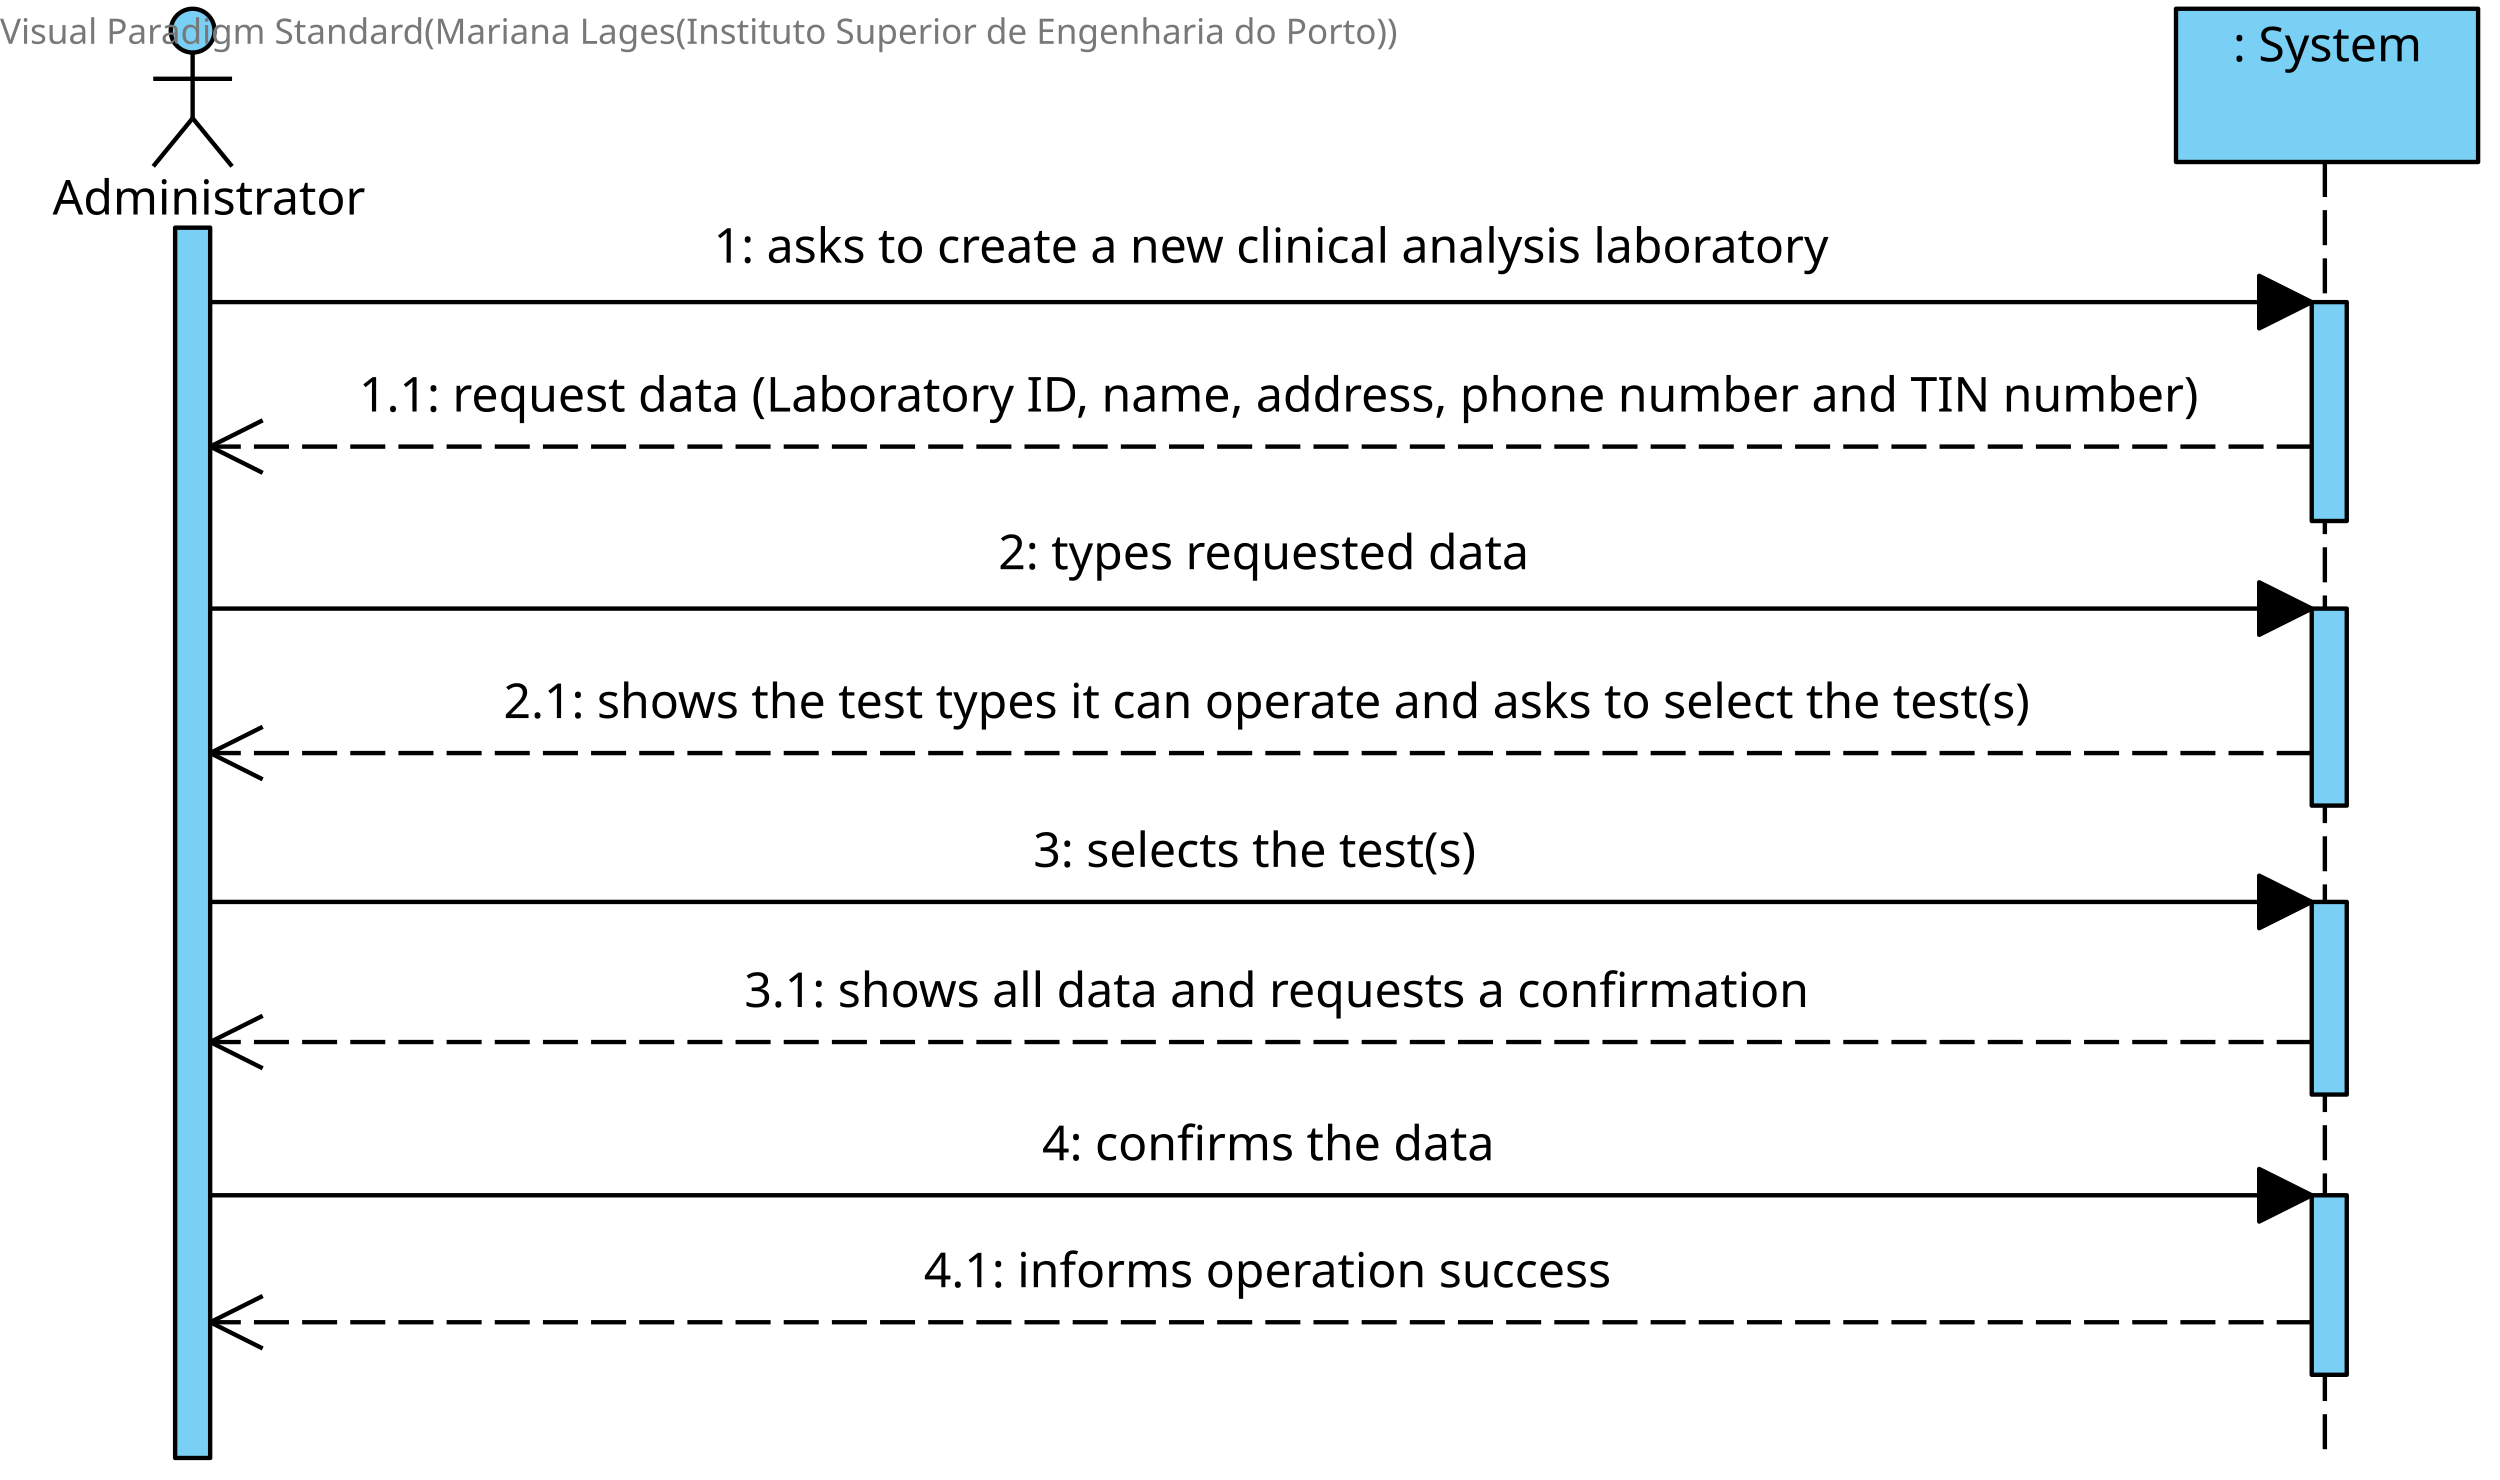
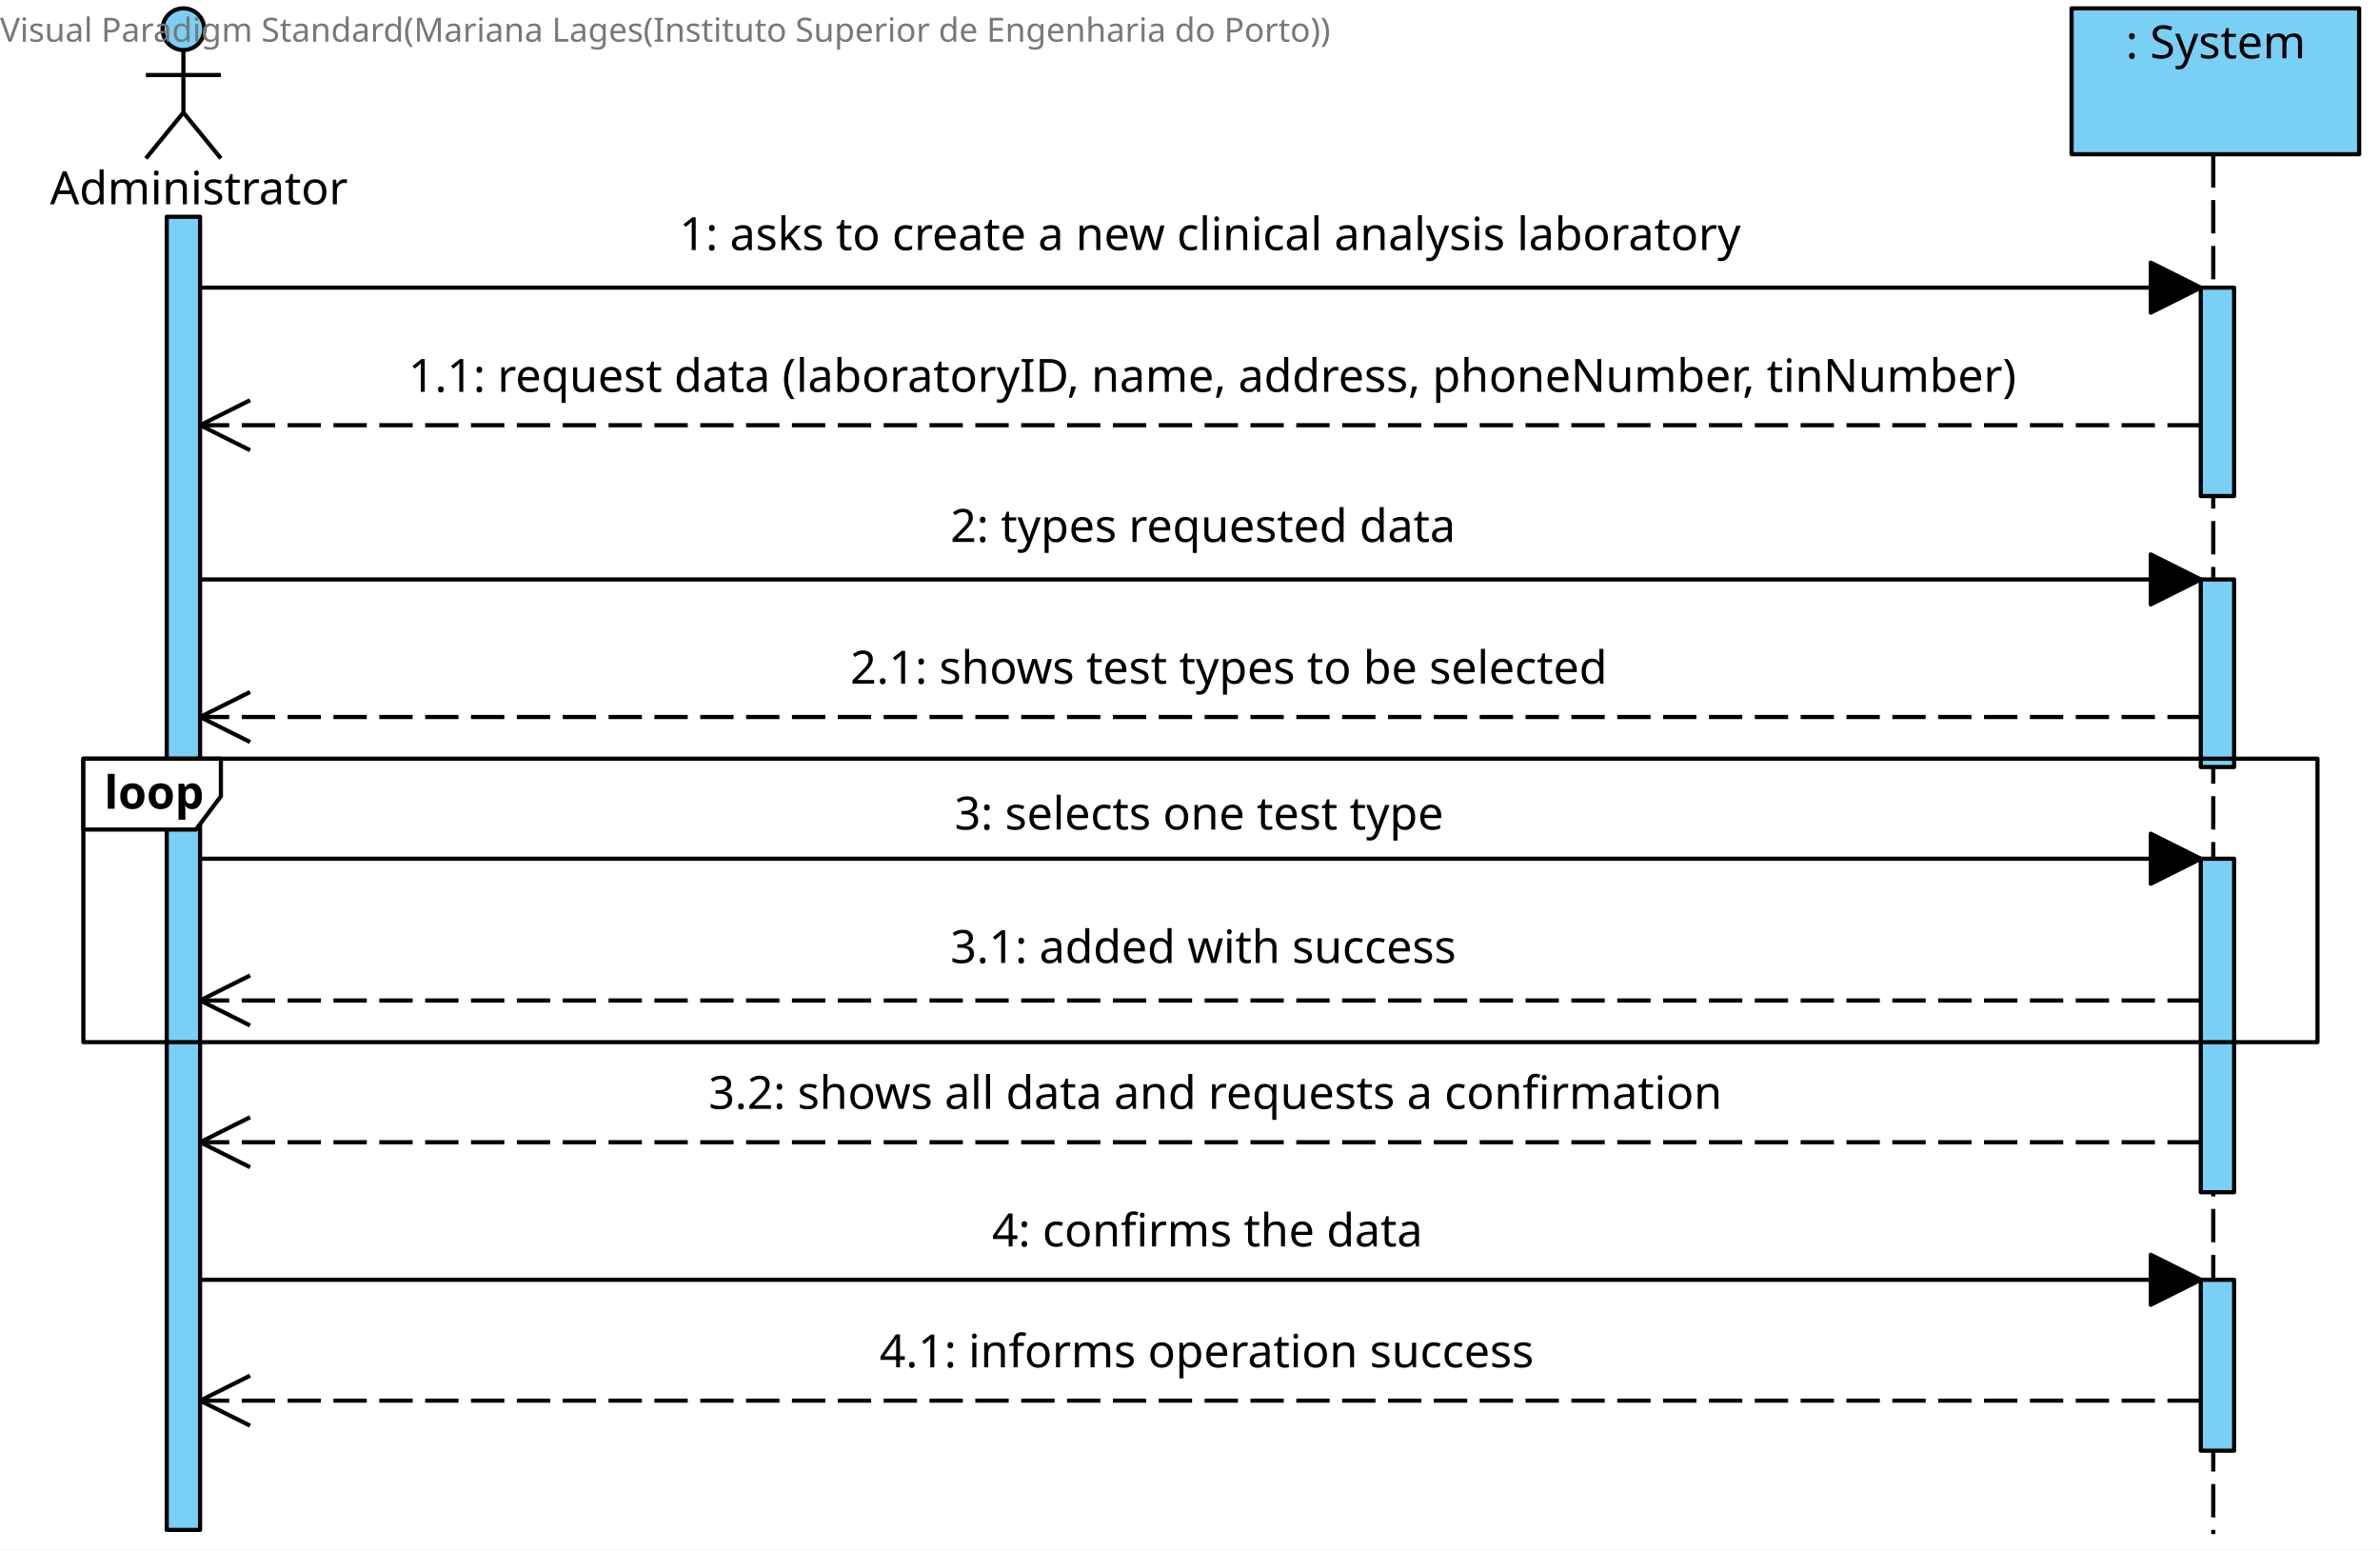
- <svg xmlns="http://www.w3.org/2000/svg" fill-opacity="0" color-rendering="auto" color-interpolation="auto" text-rendering="auto" stroke="rgb(0,0,0)" stroke-linecap="square" width="571" stroke-miterlimit="10" shape-rendering="auto" stroke-opacity="0" fill="rgb(0,0,0)" stroke-dasharray="none" font-weight="normal" stroke-width="1" height="338" font-family="'Dialog'" font-style="normal" stroke-linejoin="miter" font-size="12px" stroke-dashoffset="0" image-rendering="auto">
+ <svg xmlns="http://www.w3.org/2000/svg" fill-opacity="0" color-rendering="auto" color-interpolation="auto" text-rendering="auto" stroke="rgb(0,0,0)" stroke-linecap="square" width="571" stroke-miterlimit="10" shape-rendering="auto" stroke-opacity="0" fill="rgb(0,0,0)" stroke-dasharray="none" font-weight="normal" stroke-width="1" height="372" font-family="'Dialog'" font-style="normal" stroke-linejoin="miter" font-size="12px" stroke-dashoffset="0" image-rendering="auto">
  <defs id="genericDefs" />
  <g>
    <defs id="defs1">
      <clipPath clipPathUnits="userSpaceOnUse" id="clipPath1">
-         <path d="M-7 -7 L71 -7 L71 343 L-7 343 L-7 -7 Z" />
+         <path d="M-7 -7 L71 -7 L71 377 L-7 377 L-7 -7 Z" />
      </clipPath>
      <clipPath clipPathUnits="userSpaceOnUse" id="clipPath2">
-         <path d="M-7 -7 L81 -7 L81 343 L-7 343 L-7 -7 Z" />
+         <path d="M-7 -7 L81 -7 L81 377 L-7 377 L-7 -7 Z" />
      </clipPath>
      <clipPath clipPathUnits="userSpaceOnUse" id="clipPath3">
-         <path d="M-7 -7 L19 -7 L19 55 L-7 55 L-7 -7 Z" />
+         <path d="M-7 -7 L19 -7 L19 91 L-7 91 L-7 -7 Z" />
      </clipPath>
      <clipPath clipPathUnits="userSpaceOnUse" id="clipPath4">
        <path d="M-7 -7 L19 -7 L19 61 L-7 61 L-7 -7 Z" />
      </clipPath>
      <clipPath clipPathUnits="userSpaceOnUse" id="clipPath5">
        <path d="M-7 -7 L19 -7 L19 52 L-7 52 L-7 -7 Z" />
      </clipPath>
      <clipPath clipPathUnits="userSpaceOnUse" id="clipPath6">
        <path d="M-7 -7 L19 -7 L19 56 L-7 56 L-7 -7 Z" />
      </clipPath>
      <clipPath clipPathUnits="userSpaceOnUse" id="clipPath7">
+         <path d="M-7 -7 L547 -7 L547 79 L-7 79 L-7 -7 Z" />
+       </clipPath>
+       <clipPath clipPathUnits="userSpaceOnUse" id="clipPath8">
+         <path d="M-7 -7 L-7 79 L547 79 L547 -7 Z" />
+       </clipPath>
+       <clipPath clipPathUnits="userSpaceOnUse" id="clipPath9">
+         <path d="M0 0 L0 18 L34 18 L34 0 Z" />
+       </clipPath>
+       <clipPath clipPathUnits="userSpaceOnUse" id="clipPath10">
+         <path d="M-7 -7 L547 -7 L547 61 L-7 61 L-7 -7 Z" />
+       </clipPath>
+       <clipPath clipPathUnits="userSpaceOnUse" id="clipPath11">
+         <path d="M0 0 L0 4 L536 4 L536 0 Z" />
+       </clipPath>
+       <clipPath clipPathUnits="userSpaceOnUse" id="clipPath12">
        <path d="M-85 -15 L170 -15 L170 30 L-85 30 L-85 -15 Z" />
      </clipPath>
-       <clipPath clipPathUnits="userSpaceOnUse" id="clipPath8">
+       <clipPath clipPathUnits="userSpaceOnUse" id="clipPath13">
        <path d="M-70 -15 L140 -15 L140 30 L-70 30 L-70 -15 Z" />
      </clipPath>
-       <clipPath clipPathUnits="userSpaceOnUse" id="clipPath9">
+       <clipPath clipPathUnits="userSpaceOnUse" id="clipPath14">
        <path d="M0 0 L584 0 L584 104 L0 104 L0 0 Z" />
      </clipPath>
-       <clipPath clipPathUnits="userSpaceOnUse" id="clipPath10">
-         <path d="M89 18 L89 33 L4 33 L4 18 ZM419 29 L419 44 L155 44 L155 29 ZM494 63 L494 78 L75 78 L75 63 ZM0 0 L0 104 L220 104 L220 99 L355 99 L355 104 L584 104 L584 0 Z" />
-       </clipPath>
-       <clipPath clipPathUnits="userSpaceOnUse" id="clipPath11">
-         <path d="M494 30 L494 45 L75 45 L75 30 ZM355 66 L355 81 L220 81 L220 66 ZM0 0 L0 104 L107 104 L107 100 L461 100 L461 104 L584 104 L584 0 L419 0 L419 11 L155 11 L155 0 Z" />
-       </clipPath>
-       <clipPath clipPathUnits="userSpaceOnUse" id="clipPath12">
-         <path d="M355 29 L355 44 L220 44 L220 29 ZM461 63 L461 78 L107 78 L107 63 ZM0 0 L0 104 L229 104 L229 97 L348 97 L348 104 L584 104 L584 0 L494 0 L494 8 L75 8 L75 0 Z" />
-       </clipPath>
-       <clipPath clipPathUnits="userSpaceOnUse" id="clipPath13">
-         <path d="M461 30 L461 45 L107 45 L107 30 ZM348 64 L348 79 L229 79 L229 64 ZM0 0 L0 104 L162 104 L162 96 L412 96 L412 104 L584 104 L584 0 L355 0 L355 11 L220 11 L220 0 Z" />
-       </clipPath>
-       <clipPath clipPathUnits="userSpaceOnUse" id="clipPath14">
-         <path d="M348 30 L348 45 L229 45 L229 30 ZM412 62 L412 77 L162 77 L162 62 ZM0 0 L0 104 L230 104 L230 97 L347 97 L347 104 L584 104 L584 0 L461 0 L461 11 L107 11 L107 0 Z" />
-       </clipPath>
      <clipPath clipPathUnits="userSpaceOnUse" id="clipPath15">
-         <path d="M412 30 L412 45 L162 45 L162 30 ZM347 65 L347 80 L230 80 L230 65 ZM0 0 L0 104 L204 104 L204 94 L374 94 L374 104 L584 104 L584 0 L348 0 L348 13 L229 13 L229 0 Z" />
+         <path d="M89 18 L89 33 L4 33 L4 18 ZM419 29 L419 44 L155 44 L155 29 ZM476 63 L476 78 L91 78 L91 63 ZM0 0 L0 104 L220 104 L220 99 L355 99 L355 104 L584 104 L584 0 Z" />
      </clipPath>
      <clipPath clipPathUnits="userSpaceOnUse" id="clipPath16">
-         <path d="M347 30 L347 45 L230 45 L230 30 ZM374 59 L374 74 L204 74 L204 59 ZM0 0 L0 104 L584 104 L584 0 L412 0 L412 10 L162 10 L162 0 Z" />
+         <path d="M476 30 L476 45 L91 45 L91 30 ZM355 66 L355 81 L220 81 L220 66 ZM0 0 L0 104 L197 104 L197 100 L392 100 L392 104 L584 104 L584 0 L419 0 L419 11 L155 11 L155 0 Z" />
      </clipPath>
      <clipPath clipPathUnits="userSpaceOnUse" id="clipPath17">
+         <path d="M355 29 L355 44 L220 44 L220 29 ZM392 63 L392 78 L197 78 L197 63 ZM0 0 L0 104 L221 104 L221 98 L354 98 L354 104 L584 104 L584 0 L476 0 L476 8 L91 8 L91 0 Z" />
+       </clipPath>
+       <clipPath clipPathUnits="userSpaceOnUse" id="clipPath18">
+         <path d="M392 30 L392 45 L197 45 L197 30 ZM354 65 L354 80 L221 80 L221 65 ZM0 0 L0 104 L221 104 L221 97 L359 97 L359 104 L584 104 L584 0 L355 0 L355 11 L220 11 L220 0 Z" />
+       </clipPath>
+       <clipPath clipPathUnits="userSpaceOnUse" id="clipPath19">
+         <path d="M354 31 L354 46 L221 46 L221 31 ZM359 63 L359 78 L221 78 L221 63 ZM0 0 L0 104 L162 104 L162 98 L412 98 L412 104 L584 104 L584 0 L392 0 L392 11 L197 11 L197 0 Z" />
+       </clipPath>
+       <clipPath clipPathUnits="userSpaceOnUse" id="clipPath20">
+         <path d="M412 30 L412 45 L162 45 L162 30 ZM347 63 L347 78 L230 78 L230 63 ZM0 0 L0 104 L204 104 L204 92 L374 92 L374 104 L584 104 L584 0 L359 0 L359 10 L221 10 L221 0 Z" />
+       </clipPath>
+       <clipPath clipPathUnits="userSpaceOnUse" id="clipPath21">
+         <path d="M347 30 L347 45 L230 45 L230 30 ZM374 59 L374 74 L204 74 L204 59 ZM0 0 L0 104 L584 104 L584 0 L412 0 L412 12 L162 12 L162 0 Z" />
+       </clipPath>
+       <clipPath clipPathUnits="userSpaceOnUse" id="clipPath22">
        <path d="M347 1 L347 16 L230 16 L230 1 ZM374 30 L374 45 L204 45 L204 30 ZM0 0 L0 104 L584 104 L584 0 Z" />
      </clipPath>
-       <clipPath clipPathUnits="userSpaceOnUse" id="clipPath18">
+       <clipPath clipPathUnits="userSpaceOnUse" id="clipPath23">
+         <path d="M359 29 L359 44 L221 44 L221 29 ZM412 64 L412 79 L162 79 L162 64 ZM0 0 L0 104 L230 104 L230 97 L347 97 L347 104 L584 104 L584 0 L354 0 L354 12 L221 12 L221 0 Z" />
+       </clipPath>
+       <clipPath clipPathUnits="userSpaceOnUse" id="clipPath24">
+         <path d="M-138 -15 L276 -15 L276 30 L-138 30 L-138 -15 Z" />
+       </clipPath>
+       <clipPath clipPathUnits="userSpaceOnUse" id="clipPath25">
        <path d="M-170 -15 L340 -15 L340 30 L-170 30 L-170 -15 Z" />
      </clipPath>
-       <clipPath clipPathUnits="userSpaceOnUse" id="clipPath19">
+       <clipPath clipPathUnits="userSpaceOnUse" id="clipPath26">
        <path d="M-117 -15 L234 -15 L234 30 L-117 30 L-117 -15 Z" />
      </clipPath>
-       <clipPath clipPathUnits="userSpaceOnUse" id="clipPath20">
+       <clipPath clipPathUnits="userSpaceOnUse" id="clipPath27">
        <path d="M-250 -15 L500 -15 L500 30 L-250 30 L-250 -15 Z" />
      </clipPath>
-       <clipPath clipPathUnits="userSpaceOnUse" id="clipPath21">
-         <path d="M-119 -15 L238 -15 L238 30 L-119 30 L-119 -15 Z" />
-       </clipPath>
-       <clipPath clipPathUnits="userSpaceOnUse" id="clipPath22">
-         <path d="M-354 -15 L708 -15 L708 30 L-354 30 L-354 -15 Z" />
-       </clipPath>
-       <clipPath clipPathUnits="userSpaceOnUse" id="clipPath23">
+       <clipPath clipPathUnits="userSpaceOnUse" id="clipPath28">
+         <path d="M-133 -15 L266 -15 L266 30 L-133 30 L-133 -15 Z" />
+       </clipPath>
+       <clipPath clipPathUnits="userSpaceOnUse" id="clipPath29">
+         <path d="M-195 -15 L390 -15 L390 30 L-195 30 L-195 -15 Z" />
+       </clipPath>
+       <clipPath clipPathUnits="userSpaceOnUse" id="clipPath30">
        <path d="M-135 -15 L270 -15 L270 30 L-135 30 L-135 -15 Z" />
      </clipPath>
-       <clipPath clipPathUnits="userSpaceOnUse" id="clipPath24">
-         <path d="M-419 -15 L838 -15 L838 30 L-419 30 L-419 -15 Z" />
-       </clipPath>
-       <clipPath clipPathUnits="userSpaceOnUse" id="clipPath25">
+       <clipPath clipPathUnits="userSpaceOnUse" id="clipPath31">
+         <path d="M-385 -15 L770 -15 L770 30 L-385 30 L-385 -15 Z" />
+       </clipPath>
+       <clipPath clipPathUnits="userSpaceOnUse" id="clipPath32">
        <path d="M-264 -15 L528 -15 L528 30 L-264 30 L-264 -15 Z" />
      </clipPath>
    </defs>
    <g fill="white" text-rendering="geometricPrecision" fill-opacity="1" stroke-opacity="1" stroke="white">
-       <rect x="0" width="571" height="338" y="0" stroke="none" />
+       <rect x="0" width="571" height="372" y="0" stroke="none" />
    </g>
    <g font-size="11px" transform="translate(14,2)" fill-opacity="1" fill="rgb(122,207,245)" text-rendering="geometricPrecision" image-rendering="optimizeQuality" font-family="sans-serif" stroke="rgb(122,207,245)" stroke-opacity="1">
      <circle r="5" clip-path="url(#clipPath1)" cx="30" cy="5" stroke="none" />
-       <rect x="26" width="8" height="281" y="50" clip-path="url(#clipPath1)" stroke="none" />
+       <rect x="26" width="8" height="315" y="50" clip-path="url(#clipPath1)" stroke="none" />
    </g>
    <g stroke-linecap="butt" font-size="11px" transform="translate(14,2)" fill-opacity="1" fill="black" text-rendering="geometricPrecision" image-rendering="optimizeQuality" font-family="sans-serif" stroke-linejoin="round" stroke="black" stroke-opacity="1" stroke-miterlimit="0">
      <circle fill="none" r="5" clip-path="url(#clipPath1)" cx="30" cy="5" />
-       <rect fill="none" x="26" width="8" height="281" y="50" clip-path="url(#clipPath1)" />
+       <rect fill="none" x="26" width="8" height="315" y="50" clip-path="url(#clipPath1)" />
      <line y2="25" fill="none" x1="30" clip-path="url(#clipPath1)" x2="30" y1="10" />
      <line y2="36" fill="none" x1="30" clip-path="url(#clipPath1)" x2="21" y1="25" />
      <line y2="36" fill="none" x1="30" clip-path="url(#clipPath1)" x2="39" y1="25" />
      <line y2="16" fill="none" x1="21" clip-path="url(#clipPath1)" x2="39" y1="16" />
    </g>
    <g font-size="11px" transform="translate(497,2)" fill-opacity="1" fill="rgb(122,207,245)" text-rendering="geometricPrecision" image-rendering="optimizeQuality" font-family="sans-serif" stroke="rgb(122,207,245)" stroke-opacity="1">
      <rect x="0" width="69" height="35" y="0" clip-path="url(#clipPath2)" stroke="none" />
    </g>
    <g stroke-linecap="butt" font-size="11px" transform="translate(497,2)" fill-opacity="1" fill="black" text-rendering="geometricPrecision" image-rendering="optimizeQuality" font-family="sans-serif" stroke-linejoin="round" stroke="black" stroke-opacity="1" stroke-miterlimit="0">
      <rect fill="none" x="0" width="69" height="35" y="0" clip-path="url(#clipPath2)" />
-       <line clip-path="url(#clipPath2)" fill="none" x1="34" x2="34" y1="35" y2="332" stroke-linejoin="bevel" stroke-dasharray="8,3" />
+       <line clip-path="url(#clipPath2)" fill="none" x1="34" x2="34" y1="35" y2="366" stroke-linejoin="bevel" stroke-dasharray="8,3" />
    </g>
    <g font-size="11px" transform="translate(528,206)" fill-opacity="1" fill="rgb(122,207,245)" text-rendering="geometricPrecision" image-rendering="optimizeQuality" font-family="sans-serif" stroke="rgb(122,207,245)" stroke-opacity="1">
-       <rect x="0" width="8" height="44" y="0" clip-path="url(#clipPath3)" stroke="none" />
+       <rect x="0" width="8" height="80" y="0" clip-path="url(#clipPath3)" stroke="none" />
    </g>
    <g stroke-linecap="butt" font-size="11px" transform="translate(528,206)" fill-opacity="1" fill="black" text-rendering="geometricPrecision" image-rendering="optimizeQuality" font-family="sans-serif" stroke-linejoin="round" stroke="black" stroke-opacity="1" stroke-miterlimit="0">
-       <rect fill="none" x="0" width="8" height="44" y="0" clip-path="url(#clipPath3)" />
+       <rect fill="none" x="0" width="8" height="80" y="0" clip-path="url(#clipPath3)" />
    </g>
    <g font-size="11px" transform="translate(528,69)" fill-opacity="1" fill="rgb(122,207,245)" text-rendering="geometricPrecision" image-rendering="optimizeQuality" font-family="sans-serif" stroke="rgb(122,207,245)" stroke-opacity="1">
      <rect x="0" width="8" height="50" y="0" clip-path="url(#clipPath4)" stroke="none" />
    </g>
    <g stroke-linecap="butt" font-size="11px" transform="translate(528,69)" fill-opacity="1" fill="black" text-rendering="geometricPrecision" image-rendering="optimizeQuality" font-family="sans-serif" stroke-linejoin="round" stroke="black" stroke-opacity="1" stroke-miterlimit="0">
      <rect fill="none" x="0" width="8" height="50" y="0" clip-path="url(#clipPath4)" />
    </g>
-     <g font-size="11px" transform="translate(528,273)" fill-opacity="1" fill="rgb(122,207,245)" text-rendering="geometricPrecision" image-rendering="optimizeQuality" font-family="sans-serif" stroke="rgb(122,207,245)" stroke-opacity="1">
+     <g font-size="11px" transform="translate(528,307)" fill-opacity="1" fill="rgb(122,207,245)" text-rendering="geometricPrecision" image-rendering="optimizeQuality" font-family="sans-serif" stroke="rgb(122,207,245)" stroke-opacity="1">
      <rect x="0" width="8" height="41" y="0" clip-path="url(#clipPath5)" stroke="none" />
    </g>
-     <g stroke-linecap="butt" font-size="11px" transform="translate(528,273)" fill-opacity="1" fill="black" text-rendering="geometricPrecision" image-rendering="optimizeQuality" font-family="sans-serif" stroke-linejoin="round" stroke="black" stroke-opacity="1" stroke-miterlimit="0">
+     <g stroke-linecap="butt" font-size="11px" transform="translate(528,307)" fill-opacity="1" fill="black" text-rendering="geometricPrecision" image-rendering="optimizeQuality" font-family="sans-serif" stroke-linejoin="round" stroke="black" stroke-opacity="1" stroke-miterlimit="0">
      <rect fill="none" x="0" width="8" height="41" y="0" clip-path="url(#clipPath5)" />
    </g>
    <g font-size="11px" transform="translate(528,139)" fill-opacity="1" fill="rgb(122,207,245)" text-rendering="geometricPrecision" image-rendering="optimizeQuality" font-family="sans-serif" stroke="rgb(122,207,245)" stroke-opacity="1">
      <rect x="0" width="8" height="45" y="0" clip-path="url(#clipPath6)" stroke="none" />
    </g>
    <g stroke-linecap="butt" font-size="11px" transform="translate(528,139)" fill-opacity="1" fill="black" text-rendering="geometricPrecision" image-rendering="optimizeQuality" font-family="sans-serif" stroke-linejoin="round" stroke="black" stroke-opacity="1" stroke-miterlimit="0">
      <rect fill="none" x="0" width="8" height="45" y="0" clip-path="url(#clipPath6)" />
    </g>
+     <g fill-opacity="1" text-rendering="geometricPrecision" stroke="black" stroke-linecap="butt" transform="translate(20,182)" stroke-miterlimit="0" stroke-opacity="1" fill="black" font-weight="bold" font-family="sans-serif" stroke-linejoin="round" font-size="11px" image-rendering="optimizeQuality">
+       <rect fill="none" x="0" width="536" height="68" y="0" clip-path="url(#clipPath8)" />
+     </g>
+     <g font-size="11px" transform="translate(20,182)" fill-opacity="1" fill="white" text-rendering="geometricPrecision" image-rendering="optimizeQuality" font-family="sans-serif" stroke="white" font-weight="bold" stroke-opacity="1">
+       <path d="M33 0 L33 9 L27 17 L0 17 L0 0 Z" stroke="none" clip-path="url(#clipPath8)" />
+     </g>
+     <g fill-opacity="1" text-rendering="geometricPrecision" stroke="black" stroke-linecap="butt" transform="translate(20,182)" stroke-miterlimit="0" stroke-opacity="1" fill="black" font-weight="bold" font-family="sans-serif" stroke-linejoin="round" font-size="11px" image-rendering="optimizeQuality">
+       <path fill="none" d="M33 0 L33 9 L27 17 L0 17 L0 0 Z" clip-path="url(#clipPath8)" />
+     </g>
+     <g font-size="11px" transform="translate(20,182)" fill-opacity="1" fill="black" text-rendering="geometricPrecision" image-rendering="optimizeQuality" font-family="sans-serif" stroke="black" font-weight="bold" stroke-opacity="1">
+       <text x="5" xml:space="preserve" y="12" clip-path="url(#clipPath9)" stroke="none">loop</text>
+     </g>
    <g font-size="11px" transform="translate(2,37)" fill-opacity="1" fill="black" text-rendering="geometricPrecision" image-rendering="optimizeQuality" font-family="sans-serif" stroke="black" stroke-opacity="1">
-       <text x="10" xml:space="preserve" y="12" clip-path="url(#clipPath7)" stroke="none">Administrator</text>
+       <text x="10" xml:space="preserve" y="12" clip-path="url(#clipPath12)" stroke="none">Administrator</text>
    </g>
    <g font-size="11px" transform="translate(497,2)" fill-opacity="1" fill="black" text-rendering="geometricPrecision" image-rendering="optimizeQuality" font-family="sans-serif" stroke="black" stroke-opacity="1">
-       <text x="13" xml:space="preserve" y="12" clip-path="url(#clipPath8)" stroke="none">: System</text>
+       <text x="13" xml:space="preserve" y="12" clip-path="url(#clipPath13)" stroke="none">: System</text>
    </g>
    <g stroke-linecap="butt" font-size="11px" transform="translate(-2,19)" fill-opacity="1" fill="black" text-rendering="geometricPrecision" image-rendering="optimizeQuality" font-family="sans-serif" stroke-linejoin="round" stroke="black" stroke-opacity="1">
-       <line y2="50" fill="none" x1="50" clip-path="url(#clipPath10)" x2="530" y1="50" />
-       <polygon points=" 530 50 518 44 518 56" clip-path="url(#clipPath10)" stroke="none" />
-       <polygon fill="none" points=" 530 50 518 44 518 56" clip-path="url(#clipPath10)" />
+       <line y2="50" fill="none" x1="50" clip-path="url(#clipPath15)" x2="530" y1="50" />
+       <polygon points=" 530 50 518 44 518 56" clip-path="url(#clipPath15)" stroke="none" />
+       <polygon fill="none" points=" 530 50 518 44 518 56" clip-path="url(#clipPath15)" />
    </g>
    <g fill-opacity="1" text-rendering="geometricPrecision" stroke="black" stroke-linecap="butt" transform="translate(-2,52)" stroke-miterlimit="0" stroke-opacity="1" fill="black" stroke-dasharray="8,3" font-family="sans-serif" stroke-linejoin="round" font-size="11px" image-rendering="optimizeQuality">
-       <line y2="50" fill="none" x1="530" clip-path="url(#clipPath11)" x2="50" y1="50" />
-       <line clip-path="url(#clipPath11)" fill="none" x1="50" x2="62" y1="50" y2="56" stroke-dasharray="none" stroke-miterlimit="10" />
-       <line clip-path="url(#clipPath11)" fill="none" x1="50" x2="62" y1="50" y2="44" stroke-dasharray="none" stroke-miterlimit="10" />
+       <line y2="50" fill="none" x1="530" clip-path="url(#clipPath16)" x2="50" y1="50" />
+       <line clip-path="url(#clipPath16)" fill="none" x1="50" x2="62" y1="50" y2="56" stroke-dasharray="none" stroke-miterlimit="10" />
+       <line clip-path="url(#clipPath16)" fill="none" x1="50" x2="62" y1="50" y2="44" stroke-dasharray="none" stroke-miterlimit="10" />
    </g>
    <g stroke-linecap="butt" font-size="11px" transform="translate(-2,89)" fill-opacity="1" fill="black" text-rendering="geometricPrecision" image-rendering="optimizeQuality" font-family="sans-serif" stroke-linejoin="round" stroke="black" stroke-opacity="1">
-       <line y2="50" fill="none" x1="50" clip-path="url(#clipPath12)" x2="530" y1="50" />
-       <polygon points=" 530 50 518 44 518 56" clip-path="url(#clipPath12)" stroke="none" />
-       <polygon fill="none" points=" 530 50 518 44 518 56" clip-path="url(#clipPath12)" />
+       <line y2="50" fill="none" x1="50" clip-path="url(#clipPath17)" x2="530" y1="50" />
+       <polygon points=" 530 50 518 44 518 56" clip-path="url(#clipPath17)" stroke="none" />
+       <polygon fill="none" points=" 530 50 518 44 518 56" clip-path="url(#clipPath17)" />
    </g>
    <g fill-opacity="1" text-rendering="geometricPrecision" stroke="black" stroke-linecap="butt" transform="translate(-2,122)" stroke-miterlimit="0" stroke-opacity="1" fill="black" stroke-dasharray="8,3" font-family="sans-serif" stroke-linejoin="round" font-size="11px" image-rendering="optimizeQuality">
-       <line y2="50" fill="none" x1="530" clip-path="url(#clipPath13)" x2="50" y1="50" />
-       <line clip-path="url(#clipPath13)" fill="none" x1="50" x2="62" y1="50" y2="56" stroke-dasharray="none" stroke-miterlimit="10" />
-       <line clip-path="url(#clipPath13)" fill="none" x1="50" x2="62" y1="50" y2="44" stroke-dasharray="none" stroke-miterlimit="10" />
+       <line y2="50" fill="none" x1="530" clip-path="url(#clipPath18)" x2="50" y1="50" />
+       <line clip-path="url(#clipPath18)" fill="none" x1="50" x2="62" y1="50" y2="56" stroke-dasharray="none" stroke-miterlimit="10" />
+       <line clip-path="url(#clipPath18)" fill="none" x1="50" x2="62" y1="50" y2="44" stroke-dasharray="none" stroke-miterlimit="10" />
    </g>
    <g stroke-linecap="butt" font-size="11px" transform="translate(-2,156)" fill-opacity="1" fill="black" text-rendering="geometricPrecision" image-rendering="optimizeQuality" font-family="sans-serif" stroke-linejoin="round" stroke="black" stroke-opacity="1">
-       <line y2="50" fill="none" x1="50" clip-path="url(#clipPath14)" x2="530" y1="50" />
-       <polygon points=" 530 50 518 44 518 56" clip-path="url(#clipPath14)" stroke="none" />
-       <polygon fill="none" points=" 530 50 518 44 518 56" clip-path="url(#clipPath14)" />
-     </g>
-     <g fill-opacity="1" text-rendering="geometricPrecision" stroke="black" stroke-linecap="butt" transform="translate(-2,188)" stroke-miterlimit="0" stroke-opacity="1" fill="black" stroke-dasharray="8,3" font-family="sans-serif" stroke-linejoin="round" font-size="11px" image-rendering="optimizeQuality">
-       <line y2="50" fill="none" x1="530" clip-path="url(#clipPath15)" x2="50" y1="50" />
-       <line clip-path="url(#clipPath15)" fill="none" x1="50" x2="62" y1="50" y2="56" stroke-dasharray="none" stroke-miterlimit="10" />
-       <line clip-path="url(#clipPath15)" fill="none" x1="50" x2="62" y1="50" y2="44" stroke-dasharray="none" stroke-miterlimit="10" />
-     </g>
-     <g stroke-linecap="butt" font-size="11px" transform="translate(-2,223)" fill-opacity="1" fill="black" text-rendering="geometricPrecision" image-rendering="optimizeQuality" font-family="sans-serif" stroke-linejoin="round" stroke="black" stroke-opacity="1">
-       <line y2="50" fill="none" x1="50" clip-path="url(#clipPath16)" x2="530" y1="50" />
-       <polygon points=" 530 50 518 44 518 56" clip-path="url(#clipPath16)" stroke="none" />
-       <polygon fill="none" points=" 530 50 518 44 518 56" clip-path="url(#clipPath16)" />
-     </g>
-     <g fill-opacity="1" text-rendering="geometricPrecision" stroke="black" stroke-linecap="butt" transform="translate(-2,252)" stroke-miterlimit="0" stroke-opacity="1" fill="black" stroke-dasharray="8,3" font-family="sans-serif" stroke-linejoin="round" font-size="11px" image-rendering="optimizeQuality">
-       <line y2="50" fill="none" x1="530" clip-path="url(#clipPath17)" x2="50" y1="50" />
-       <line clip-path="url(#clipPath17)" fill="none" x1="50" x2="62" y1="50" y2="56" stroke-dasharray="none" stroke-miterlimit="10" />
-       <line clip-path="url(#clipPath17)" fill="none" x1="50" x2="62" y1="50" y2="44" stroke-dasharray="none" stroke-miterlimit="10" />
-     </g>
-     <g font-size="11px" transform="translate(202,282)" fill-opacity="1" fill="white" text-rendering="geometricPrecision" image-rendering="optimizeQuality" font-family="sans-serif" stroke="white" stroke-opacity="1">
-       <rect x="0" width="170" height="15" y="0" clip-path="url(#clipPath18)" stroke="none" />
-       <text fill="black" x="9" xml:space="preserve" y="12" clip-path="url(#clipPath18)" stroke="none">4.1: informs operation success</text>
-     </g>
-     <g font-size="11px" transform="translate(228,253)" fill-opacity="1" fill="white" text-rendering="geometricPrecision" image-rendering="optimizeQuality" font-family="sans-serif" stroke="white" stroke-opacity="1">
-       <rect x="0" width="117" height="15" y="0" clip-path="url(#clipPath19)" stroke="none" />
-       <text fill="black" x="10" xml:space="preserve" y="12" clip-path="url(#clipPath19)" stroke="none">4: confirms the data</text>
-     </g>
-     <g font-size="11px" transform="translate(160,218)" fill-opacity="1" fill="white" text-rendering="geometricPrecision" image-rendering="optimizeQuality" font-family="sans-serif" stroke="white" stroke-opacity="1">
-       <rect x="0" width="250" height="15" y="0" clip-path="url(#clipPath20)" stroke="none" />
-       <text fill="black" x="10" xml:space="preserve" y="12" clip-path="url(#clipPath20)" stroke="none">3.1: shows all data and requests a confirmation</text>
-     </g>
-     <g font-size="11px" transform="translate(227,186)" fill-opacity="1" fill="white" text-rendering="geometricPrecision" image-rendering="optimizeQuality" font-family="sans-serif" stroke="white" stroke-opacity="1">
-       <rect x="0" width="119" height="15" y="0" clip-path="url(#clipPath21)" stroke="none" />
-       <text fill="black" x="9" xml:space="preserve" y="12" clip-path="url(#clipPath21)" stroke="none">3: selects the test(s)</text>
-     </g>
-     <g font-size="11px" transform="translate(105,152)" fill-opacity="1" fill="white" text-rendering="geometricPrecision" image-rendering="optimizeQuality" font-family="sans-serif" stroke="white" stroke-opacity="1">
-       <rect x="0" width="354" height="15" y="0" clip-path="url(#clipPath22)" stroke="none" />
-       <text fill="black" x="10" xml:space="preserve" y="12" clip-path="url(#clipPath22)" stroke="none">2.1: shows the test types it can operate and asks to select the test(s)</text>
+       <line y2="50" fill="none" x1="50" clip-path="url(#clipPath19)" x2="530" y1="50" />
+       <polygon points=" 530 50 518 44 518 56" clip-path="url(#clipPath19)" stroke="none" />
+       <polygon fill="none" points=" 530 50 518 44 518 56" clip-path="url(#clipPath19)" />
+     </g>
+     <g fill-opacity="1" text-rendering="geometricPrecision" stroke="black" stroke-linecap="butt" transform="translate(-2,224)" stroke-miterlimit="0" stroke-opacity="1" fill="black" stroke-dasharray="8,3" font-family="sans-serif" stroke-linejoin="round" font-size="11px" image-rendering="optimizeQuality">
+       <line y2="50" fill="none" x1="530" clip-path="url(#clipPath20)" x2="50" y1="50" />
+       <line clip-path="url(#clipPath20)" fill="none" x1="50" x2="62" y1="50" y2="56" stroke-dasharray="none" stroke-miterlimit="10" />
+       <line clip-path="url(#clipPath20)" fill="none" x1="50" x2="62" y1="50" y2="44" stroke-dasharray="none" stroke-miterlimit="10" />
+     </g>
+     <g stroke-linecap="butt" font-size="11px" transform="translate(-2,257)" fill-opacity="1" fill="black" text-rendering="geometricPrecision" image-rendering="optimizeQuality" font-family="sans-serif" stroke-linejoin="round" stroke="black" stroke-opacity="1">
+       <line y2="50" fill="none" x1="50" clip-path="url(#clipPath21)" x2="530" y1="50" />
+       <polygon points=" 530 50 518 44 518 56" clip-path="url(#clipPath21)" stroke="none" />
+       <polygon fill="none" points=" 530 50 518 44 518 56" clip-path="url(#clipPath21)" />
+     </g>
+     <g fill-opacity="1" text-rendering="geometricPrecision" stroke="black" stroke-linecap="butt" transform="translate(-2,286)" stroke-miterlimit="0" stroke-opacity="1" fill="black" stroke-dasharray="8,3" font-family="sans-serif" stroke-linejoin="round" font-size="11px" image-rendering="optimizeQuality">
+       <line y2="50" fill="none" x1="530" clip-path="url(#clipPath22)" x2="50" y1="50" />
+       <line clip-path="url(#clipPath22)" fill="none" x1="50" x2="62" y1="50" y2="56" stroke-dasharray="none" stroke-miterlimit="10" />
+       <line clip-path="url(#clipPath22)" fill="none" x1="50" x2="62" y1="50" y2="44" stroke-dasharray="none" stroke-miterlimit="10" />
+     </g>
+     <g fill-opacity="1" text-rendering="geometricPrecision" stroke="black" stroke-linecap="butt" transform="translate(-2,190)" stroke-miterlimit="0" stroke-opacity="1" fill="black" stroke-dasharray="8,3" font-family="sans-serif" stroke-linejoin="round" font-size="11px" image-rendering="optimizeQuality">
+       <line y2="50" fill="none" x1="530" clip-path="url(#clipPath23)" x2="50" y1="50" />
+       <line clip-path="url(#clipPath23)" fill="none" x1="50" x2="62" y1="50" y2="56" stroke-dasharray="none" stroke-miterlimit="10" />
+       <line clip-path="url(#clipPath23)" fill="none" x1="50" x2="62" y1="50" y2="44" stroke-dasharray="none" stroke-miterlimit="10" />
+     </g>
+     <g font-size="11px" transform="translate(219,219)" fill-opacity="1" fill="white" text-rendering="geometricPrecision" image-rendering="optimizeQuality" font-family="sans-serif" stroke="white" stroke-opacity="1">
+       <rect x="0" width="138" height="15" y="0" clip-path="url(#clipPath24)" stroke="none" />
+       <text fill="black" x="9" xml:space="preserve" y="12" clip-path="url(#clipPath24)" stroke="none">3.1: added with success</text>
+     </g>
+     <g font-size="11px" transform="translate(202,316)" fill-opacity="1" fill="white" text-rendering="geometricPrecision" image-rendering="optimizeQuality" font-family="sans-serif" stroke="white" stroke-opacity="1">
+       <rect x="0" width="170" height="15" y="0" clip-path="url(#clipPath25)" stroke="none" />
+       <text fill="black" x="9" xml:space="preserve" y="12" clip-path="url(#clipPath25)" stroke="none">4.1: informs operation success</text>
+     </g>
+     <g font-size="11px" transform="translate(228,287)" fill-opacity="1" fill="white" text-rendering="geometricPrecision" image-rendering="optimizeQuality" font-family="sans-serif" stroke="white" stroke-opacity="1">
+       <rect x="0" width="117" height="15" y="0" clip-path="url(#clipPath26)" stroke="none" />
+       <text fill="black" x="10" xml:space="preserve" y="12" clip-path="url(#clipPath26)" stroke="none">4: confirms the data</text>
+     </g>
+     <g font-size="11px" transform="translate(160,254)" fill-opacity="1" fill="white" text-rendering="geometricPrecision" image-rendering="optimizeQuality" font-family="sans-serif" stroke="white" stroke-opacity="1">
+       <rect x="0" width="250" height="15" y="0" clip-path="url(#clipPath27)" stroke="none" />
+       <text fill="black" x="10" xml:space="preserve" y="12" clip-path="url(#clipPath27)" stroke="none">3.2: shows all data and requests a confirmation</text>
+     </g>
+     <g font-size="11px" transform="translate(219,187)" fill-opacity="1" fill="white" text-rendering="geometricPrecision" image-rendering="optimizeQuality" font-family="sans-serif" stroke="white" stroke-opacity="1">
+       <rect x="0" width="133" height="15" y="0" clip-path="url(#clipPath28)" stroke="none" />
+       <text fill="black" x="10" xml:space="preserve" y="12" clip-path="url(#clipPath28)" stroke="none">3: selects one test type</text>
+     </g>
+     <g font-size="11px" transform="translate(195,152)" fill-opacity="1" fill="white" text-rendering="geometricPrecision" image-rendering="optimizeQuality" font-family="sans-serif" stroke="white" stroke-opacity="1">
+       <rect x="0" width="195" height="15" y="0" clip-path="url(#clipPath29)" stroke="none" />
+       <text fill="black" x="9" xml:space="preserve" y="12" clip-path="url(#clipPath29)" stroke="none">2.1: shows test types to be selected</text>
    </g>
    <g font-size="11px" transform="translate(218,118)" fill-opacity="1" fill="white" text-rendering="geometricPrecision" image-rendering="optimizeQuality" font-family="sans-serif" stroke="white" stroke-opacity="1">
-       <rect x="0" width="135" height="15" y="0" clip-path="url(#clipPath23)" stroke="none" />
-       <text fill="black" x="10" xml:space="preserve" y="12" clip-path="url(#clipPath23)" stroke="none">2: types requested data</text>
-     </g>
-     <g font-size="11px" transform="translate(73,82)" fill-opacity="1" fill="white" text-rendering="geometricPrecision" image-rendering="optimizeQuality" font-family="sans-serif" stroke="white" stroke-opacity="1">
-       <rect x="0" width="419" height="15" y="0" clip-path="url(#clipPath24)" stroke="none" />
-       <text fill="black" x="9" xml:space="preserve" y="12" clip-path="url(#clipPath24)" stroke="none">1.1: request data (Laboratory ID, name, address, phone number and TIN number)</text>
+       <rect x="0" width="135" height="15" y="0" clip-path="url(#clipPath30)" stroke="none" />
+       <text fill="black" x="10" xml:space="preserve" y="12" clip-path="url(#clipPath30)" stroke="none">2: types requested data</text>
+     </g>
+     <g font-size="11px" transform="translate(89,82)" fill-opacity="1" fill="white" text-rendering="geometricPrecision" image-rendering="optimizeQuality" font-family="sans-serif" stroke="white" stroke-opacity="1">
+       <rect x="0" width="385" height="15" y="0" clip-path="url(#clipPath31)" stroke="none" />
+       <text fill="black" x="9" xml:space="preserve" y="12" clip-path="url(#clipPath31)" stroke="none">1.1: request data (laboratoryID, name, address, phoneNumber, tinNumber)</text>
    </g>
    <g font-size="11px" transform="translate(153,48)" fill-opacity="1" fill="white" text-rendering="geometricPrecision" image-rendering="optimizeQuality" font-family="sans-serif" stroke="white" stroke-opacity="1">
-       <rect x="0" width="264" height="15" y="0" clip-path="url(#clipPath25)" stroke="none" />
-       <text fill="black" x="10" xml:space="preserve" y="12" clip-path="url(#clipPath25)" stroke="none">1: asks to create a new clinical analysis laboratory</text>
+       <rect x="0" width="264" height="15" y="0" clip-path="url(#clipPath32)" stroke="none" />
+       <text fill="black" x="10" xml:space="preserve" y="12" clip-path="url(#clipPath32)" stroke="none">1: asks to create a new clinical analysis laboratory</text>
    </g>
    <g font-size="8px" fill-opacity="1" fill="rgb(120,120,120)" text-rendering="geometricPrecision" image-rendering="optimizeQuality" stroke="rgb(120,120,120)" stroke-opacity="1">
      <text x="0" xml:space="preserve" y="10" stroke="none">Visual Paradigm Standard(Mariana Lages(Instituto Superior de Engenharia do Porto))</text>
    </g>
  </g>
</svg>
